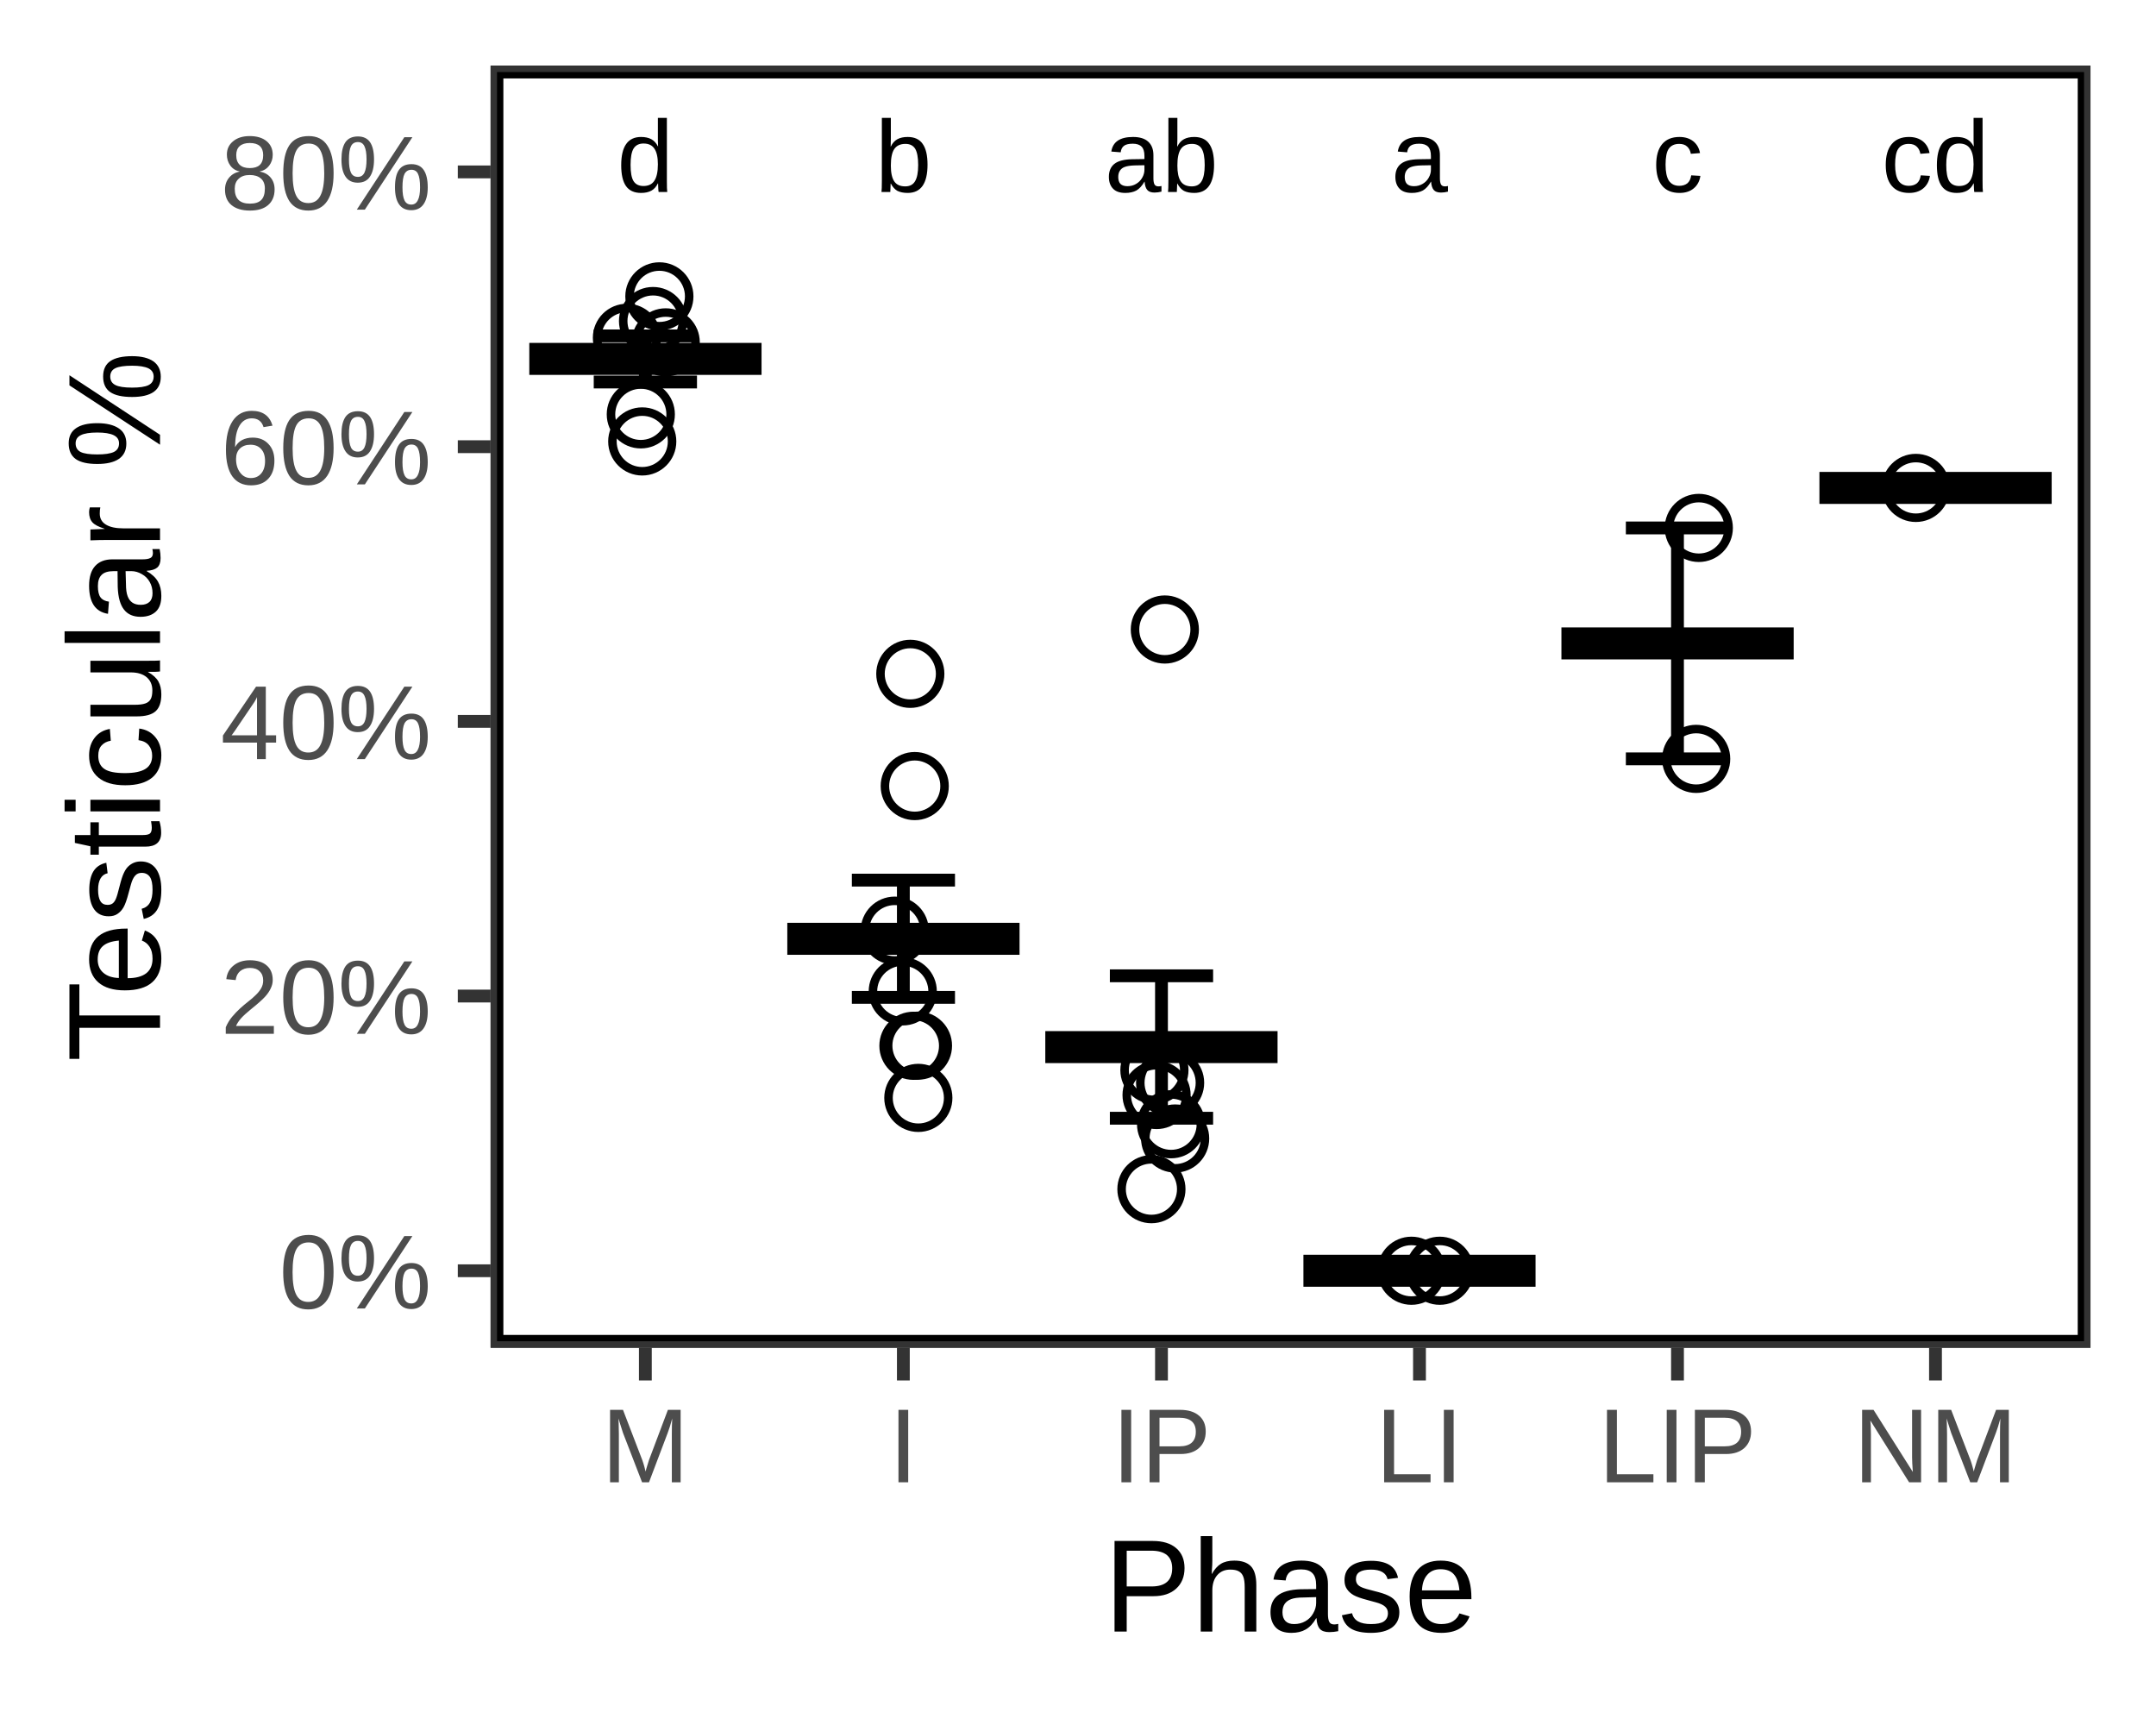
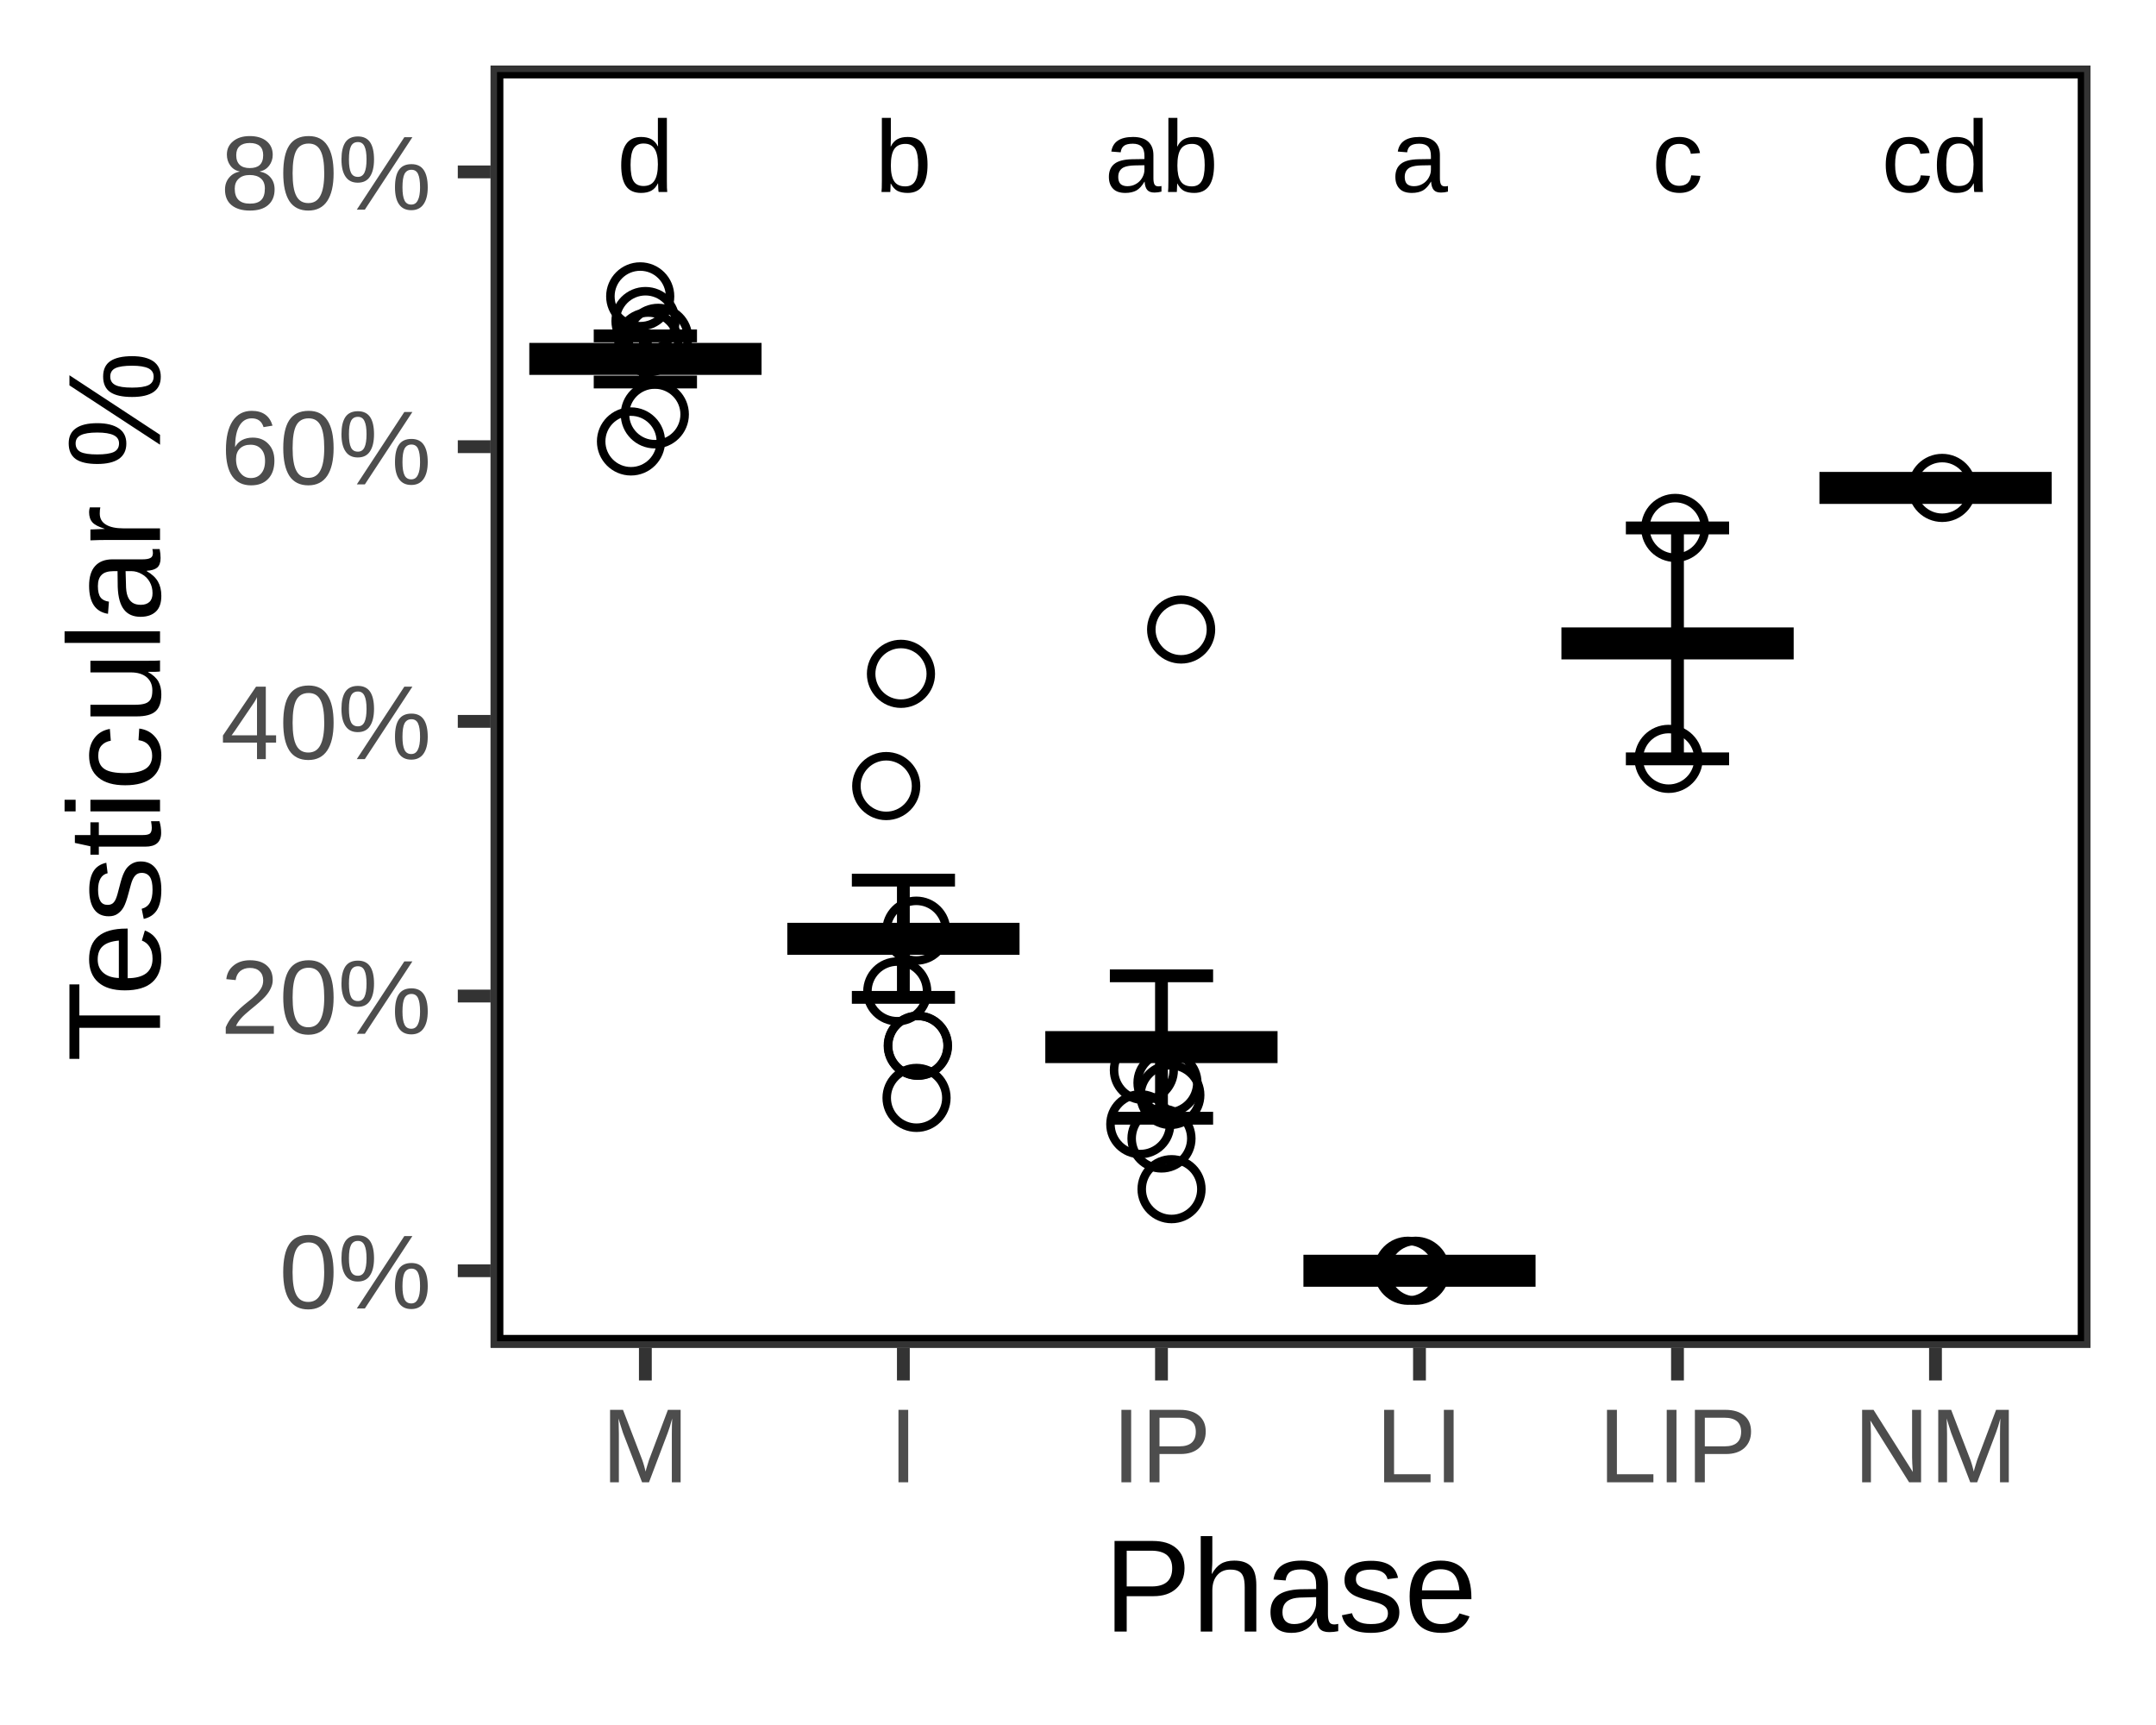
<svg xmlns="http://www.w3.org/2000/svg" width="180.00pt" height="144.00pt" viewBox="0 0 180.00 144.00">
  <g class="svglite">
    <defs>
      <style type="text/css">
    .svglite line, .svglite polyline, .svglite polygon, .svglite path, .svglite rect, .svglite circle {
      fill: none;
      stroke: #000000;
      stroke-linecap: round;
      stroke-linejoin: round;
      stroke-miterlimit: 10.00;
    }
    .svglite text {
      white-space: pre;
    }
    .svglite g.glyphgroup path {
      fill: inherit;
      stroke: none;
    }
  </style>
    </defs>
    <rect width="100%" height="100%" style="stroke: none; fill: #FFFFFF;" />
    <defs>
      <clipPath id="cpMC4wMHwxODAuMDB8MC4wMHwxNDQuMDA=">
        <rect x="0.00" y="0.00" width="180.00" height="144.00" />
      </clipPath>
    </defs>
    <g clip-path="url(#cpMC4wMHwxODAuMDB8MC4wMHwxNDQuMDA=)">
      <rect x="-0" y="0.00" width="180.00" height="144.00" style="stroke-width: 1.07; stroke: #FFFFFF; fill: #FFFFFF;" />
    </g>
    <defs>
      <clipPath id="cpNDAuOTZ8MTc0LjUyfDUuNDh8MTEyLjUw">
        <rect x="40.96" y="5.48" width="133.57" height="107.02" />
      </clipPath>
    </defs>
    <g clip-path="url(#cpNDAuOTZ8MTc0LjUyfDUuNDh8MTEyLjUw)">
      <rect x="40.96" y="5.48" width="133.57" height="107.02" style="stroke-width: 2.13; fill: #FFFFFF;" />
      <line x1="65.73" y1="78.37" x2="85.12" y2="78.37" style="stroke-width: 2.67; stroke-linecap: butt; stroke-linejoin: miter;" />
      <line x1="87.27" y1="87.41" x2="106.66" y2="87.41" style="stroke-width: 2.67; stroke-linecap: butt; stroke-linejoin: miter;" />
      <line x1="108.82" y1="106.08" x2="128.20" y2="106.08" style="stroke-width: 2.67; stroke-linecap: butt; stroke-linejoin: miter;" />
      <line x1="130.36" y1="53.71" x2="149.75" y2="53.71" style="stroke-width: 2.67; stroke-linecap: butt; stroke-linejoin: miter;" />
      <line x1="44.19" y1="29.96" x2="63.58" y2="29.96" style="stroke-width: 2.67; stroke-linecap: butt; stroke-linejoin: miter;" />
      <line x1="151.90" y1="40.73" x2="171.29" y2="40.73" style="stroke-width: 2.67; stroke-linecap: butt; stroke-linejoin: miter;" />
      <polyline points="71.12,73.47 79.73,73.47 " style="stroke-width: 1.07; stroke-linecap: butt;" />
      <polyline points="75.42,73.47 75.42,83.26 " style="stroke-width: 1.07; stroke-linecap: butt;" />
      <polyline points="71.12,83.26 79.73,83.26 " style="stroke-width: 1.07; stroke-linecap: butt;" />
      <polyline points="92.66,81.46 101.28,81.46 " style="stroke-width: 1.07; stroke-linecap: butt;" />
      <polyline points="96.97,81.46 96.97,93.35 " style="stroke-width: 1.07; stroke-linecap: butt;" />
      <polyline points="92.66,93.35 101.28,93.35 " style="stroke-width: 1.07; stroke-linecap: butt;" />
      <polyline points="114.20,106.08 122.82,106.08 " style="stroke-width: 1.07; stroke-linecap: butt;" />
      <polyline points="118.51,106.08 118.51,106.08 " style="stroke-width: 1.07; stroke-linecap: butt;" />
      <polyline points="114.20,106.08 122.82,106.08 " style="stroke-width: 1.07; stroke-linecap: butt;" />
      <polyline points="135.74,44.07 144.36,44.07 " style="stroke-width: 1.07; stroke-linecap: butt;" />
      <polyline points="140.05,44.07 140.05,63.35 " style="stroke-width: 1.07; stroke-linecap: butt;" />
      <polyline points="135.74,63.35 144.36,63.35 " style="stroke-width: 1.07; stroke-linecap: butt;" />
      <polyline points="49.57,28.04 58.19,28.04 " style="stroke-width: 1.07; stroke-linecap: butt;" />
      <polyline points="53.88,28.04 53.88,31.89 " style="stroke-width: 1.07; stroke-linecap: butt;" />
      <polyline points="49.57,31.89 58.19,31.89 " style="stroke-width: 1.07; stroke-linecap: butt;" />
-       <circle cx="120.20" cy="106.08" r="2.49" style="stroke-width: 0.71;" />
-       <circle cx="141.61" cy="63.35" r="2.49" style="stroke-width: 0.71;" />
-       <circle cx="74.70" cy="77.69" r="2.49" style="stroke-width: 0.71;" />
-       <circle cx="96.13" cy="99.27" r="2.49" style="stroke-width: 0.71;" />
-       <circle cx="75.37" cy="82.76" r="2.49" style="stroke-width: 0.71;" />
-       <circle cx="96.56" cy="91.41" r="2.49" style="stroke-width: 0.71;" />
-       <circle cx="55.05" cy="24.74" r="2.49" style="stroke-width: 0.71;" />
-       <circle cx="53.50" cy="34.59" r="2.49" style="stroke-width: 0.71;" />
-       <circle cx="55.58" cy="28.58" r="2.49" style="stroke-width: 0.71;" />
-       <circle cx="52.34" cy="28.20" r="2.49" style="stroke-width: 0.71;" />
-       <circle cx="53.62" cy="36.85" r="2.49" style="stroke-width: 0.71;" />
-       <circle cx="76.64" cy="87.29" r="2.49" style="stroke-width: 0.71;" />
-       <circle cx="97.77" cy="93.85" r="2.49" style="stroke-width: 0.71;" />
-       <circle cx="54.52" cy="26.80" r="2.49" style="stroke-width: 0.71;" />
-       <circle cx="117.84" cy="106.08" r="2.49" style="stroke-width: 0.71;" />
-       <circle cx="141.83" cy="44.07" r="2.49" style="stroke-width: 0.71;" />
-       <circle cx="76.67" cy="91.65" r="2.49" style="stroke-width: 0.71;" />
-       <circle cx="97.69" cy="90.39" r="2.49" style="stroke-width: 0.71;" />
-       <circle cx="76.37" cy="65.62" r="2.49" style="stroke-width: 0.71;" />
-       <circle cx="96.38" cy="89.33" r="2.49" style="stroke-width: 0.71;" />
-       <circle cx="159.95" cy="40.73" r="2.49" style="stroke-width: 0.71;" />
-       <circle cx="76.00" cy="56.25" r="2.49" style="stroke-width: 0.71;" />
-       <circle cx="98.11" cy="95.04" r="2.49" style="stroke-width: 0.71;" />
-       <circle cx="76.26" cy="87.30" r="2.49" style="stroke-width: 0.71;" />
-       <circle cx="97.25" cy="52.55" r="2.49" style="stroke-width: 0.71;" />
+       <circle cx="118.19" cy="106.08" r="2.49" style="stroke-width: 0.71;" />
+       <circle cx="139.31" cy="63.35" r="2.49" style="stroke-width: 0.71;" />
+       <circle cx="76.50" cy="77.69" r="2.49" style="stroke-width: 0.71;" />
+       <circle cx="97.81" cy="99.27" r="2.49" style="stroke-width: 0.71;" />
+       <circle cx="74.91" cy="82.76" r="2.49" style="stroke-width: 0.71;" />
+       <circle cx="97.71" cy="91.41" r="2.49" style="stroke-width: 0.71;" />
+       <circle cx="53.45" cy="24.74" r="2.49" style="stroke-width: 0.71;" />
+       <circle cx="54.67" cy="34.59" r="2.49" style="stroke-width: 0.71;" />
+       <circle cx="54.13" cy="28.58" r="2.49" style="stroke-width: 0.71;" />
+       <circle cx="54.95" cy="28.20" r="2.49" style="stroke-width: 0.71;" />
+       <circle cx="52.68" cy="36.85" r="2.49" style="stroke-width: 0.71;" />
+       <circle cx="76.62" cy="87.29" r="2.49" style="stroke-width: 0.71;" />
+       <circle cx="95.20" cy="93.85" r="2.49" style="stroke-width: 0.71;" />
+       <circle cx="53.89" cy="26.80" r="2.49" style="stroke-width: 0.71;" />
+       <circle cx="117.55" cy="106.08" r="2.49" style="stroke-width: 0.71;" />
+       <circle cx="139.86" cy="44.07" r="2.49" style="stroke-width: 0.71;" />
+       <circle cx="76.52" cy="91.65" r="2.49" style="stroke-width: 0.71;" />
+       <circle cx="97.47" cy="90.39" r="2.49" style="stroke-width: 0.71;" />
+       <circle cx="73.99" cy="65.62" r="2.49" style="stroke-width: 0.71;" />
+       <circle cx="95.50" cy="89.33" r="2.49" style="stroke-width: 0.71;" />
+       <circle cx="162.15" cy="40.73" r="2.49" style="stroke-width: 0.71;" />
+       <circle cx="75.22" cy="56.25" r="2.49" style="stroke-width: 0.71;" />
+       <circle cx="96.97" cy="95.04" r="2.49" style="stroke-width: 0.71;" />
+       <circle cx="76.64" cy="87.30" r="2.49" style="stroke-width: 0.71;" />
+       <circle cx="98.61" cy="52.55" r="2.49" style="stroke-width: 0.71;" />
      <text x="118.51" y="16.03" text-anchor="middle" style="font-size: 8.54px; font-family: &quot;Arial&quot;;" textLength="14.25px" lengthAdjust="spacingAndGlyphs"> a   </text>
      <text x="96.97" y="16.03" text-anchor="middle" style="font-size: 8.54px; font-family: &quot;Arial&quot;;" textLength="16.62px" lengthAdjust="spacingAndGlyphs"> ab  </text>
      <text x="75.42" y="16.03" text-anchor="middle" style="font-size: 8.54px; font-family: &quot;Arial&quot;;" textLength="14.25px" lengthAdjust="spacingAndGlyphs">  b  </text>
      <text x="140.05" y="16.03" text-anchor="middle" style="font-size: 8.54px; font-family: &quot;Arial&quot;;" textLength="13.77px" lengthAdjust="spacingAndGlyphs">   c </text>
      <text x="161.59" y="16.03" text-anchor="middle" style="font-size: 8.54px; font-family: &quot;Arial&quot;;" textLength="16.14px" lengthAdjust="spacingAndGlyphs">   cd</text>
      <text x="53.88" y="16.03" text-anchor="middle" style="font-size: 8.54px; font-family: &quot;Arial&quot;;" textLength="14.25px" lengthAdjust="spacingAndGlyphs">    d</text>
      <rect x="40.96" y="5.48" width="133.57" height="107.02" style="stroke-width: 1.07; stroke: #333333;" />
    </g>
    <g clip-path="url(#cpMC4wMHwxODAuMDB8MC4wMHwxNDQuMDA=)">
      <text x="36.02" y="109.23" text-anchor="end" style="font-size: 8.80px;fill: #4D4D4D; font-family: &quot;Arial&quot;;" textLength="12.72px" lengthAdjust="spacingAndGlyphs">0%</text>
      <text x="36.02" y="86.30" text-anchor="end" style="font-size: 8.80px;fill: #4D4D4D; font-family: &quot;Arial&quot;;" textLength="17.61px" lengthAdjust="spacingAndGlyphs">20%</text>
      <text x="36.02" y="63.37" text-anchor="end" style="font-size: 8.80px;fill: #4D4D4D; font-family: &quot;Arial&quot;;" textLength="17.61px" lengthAdjust="spacingAndGlyphs">40%</text>
      <text x="36.02" y="40.44" text-anchor="end" style="font-size: 8.80px;fill: #4D4D4D; font-family: &quot;Arial&quot;;" textLength="17.61px" lengthAdjust="spacingAndGlyphs">60%</text>
      <text x="36.02" y="17.50" text-anchor="end" style="font-size: 8.80px;fill: #4D4D4D; font-family: &quot;Arial&quot;;" textLength="17.61px" lengthAdjust="spacingAndGlyphs">80%</text>
      <polyline points="38.22,106.08 40.96,106.08 " style="stroke-width: 1.07; stroke: #333333; stroke-linecap: butt;" />
      <polyline points="38.22,83.15 40.96,83.15 " style="stroke-width: 1.07; stroke: #333333; stroke-linecap: butt;" />
      <polyline points="38.22,60.22 40.96,60.22 " style="stroke-width: 1.07; stroke: #333333; stroke-linecap: butt;" />
      <polyline points="38.22,37.29 40.96,37.29 " style="stroke-width: 1.07; stroke: #333333; stroke-linecap: butt;" />
      <polyline points="38.22,14.35 40.96,14.35 " style="stroke-width: 1.07; stroke: #333333; stroke-linecap: butt;" />
      <polyline points="53.88,115.24 53.88,112.50 " style="stroke-width: 1.07; stroke: #333333; stroke-linecap: butt;" />
      <polyline points="75.42,115.24 75.42,112.50 " style="stroke-width: 1.07; stroke: #333333; stroke-linecap: butt;" />
      <polyline points="96.97,115.24 96.97,112.50 " style="stroke-width: 1.07; stroke: #333333; stroke-linecap: butt;" />
      <polyline points="118.51,115.24 118.51,112.50 " style="stroke-width: 1.07; stroke: #333333; stroke-linecap: butt;" />
      <polyline points="140.05,115.24 140.05,112.50 " style="stroke-width: 1.07; stroke: #333333; stroke-linecap: butt;" />
      <polyline points="161.59,115.24 161.59,112.50 " style="stroke-width: 1.07; stroke: #333333; stroke-linecap: butt;" />
      <text x="53.88" y="123.74" text-anchor="middle" style="font-size: 8.80px;fill: #4D4D4D; font-family: &quot;Arial&quot;;" textLength="7.33px" lengthAdjust="spacingAndGlyphs">M</text>
      <text x="75.42" y="123.74" text-anchor="middle" style="font-size: 8.80px;fill: #4D4D4D; font-family: &quot;Arial&quot;;" textLength="2.44px" lengthAdjust="spacingAndGlyphs">I</text>
      <text x="96.97" y="123.74" text-anchor="middle" style="font-size: 8.80px;fill: #4D4D4D; font-family: &quot;Arial&quot;;" textLength="8.31px" lengthAdjust="spacingAndGlyphs">IP</text>
      <text x="118.51" y="123.74" text-anchor="middle" style="font-size: 8.80px;fill: #4D4D4D; font-family: &quot;Arial&quot;;" textLength="7.33px" lengthAdjust="spacingAndGlyphs">LI</text>
      <text x="140.05" y="123.74" text-anchor="middle" style="font-size: 8.80px;fill: #4D4D4D; font-family: &quot;Arial&quot;;" textLength="13.20px" lengthAdjust="spacingAndGlyphs">LIP</text>
      <text x="161.59" y="123.74" text-anchor="middle" style="font-size: 8.80px;fill: #4D4D4D; font-family: &quot;Arial&quot;;" textLength="13.69px" lengthAdjust="spacingAndGlyphs">NM</text>
      <text x="107.74" y="136.20" text-anchor="middle" style="font-size: 11.00px; font-family: &quot;Arial&quot;;" textLength="31.22px" lengthAdjust="spacingAndGlyphs">Phase</text>
      <text transform="translate(13.36,58.99) rotate(-90)" text-anchor="middle" style="font-size: 11.00px; font-family: &quot;Arial&quot;;" textLength="59.31px" lengthAdjust="spacingAndGlyphs">Testicular %</text>
    </g>
  </g>
</svg>
